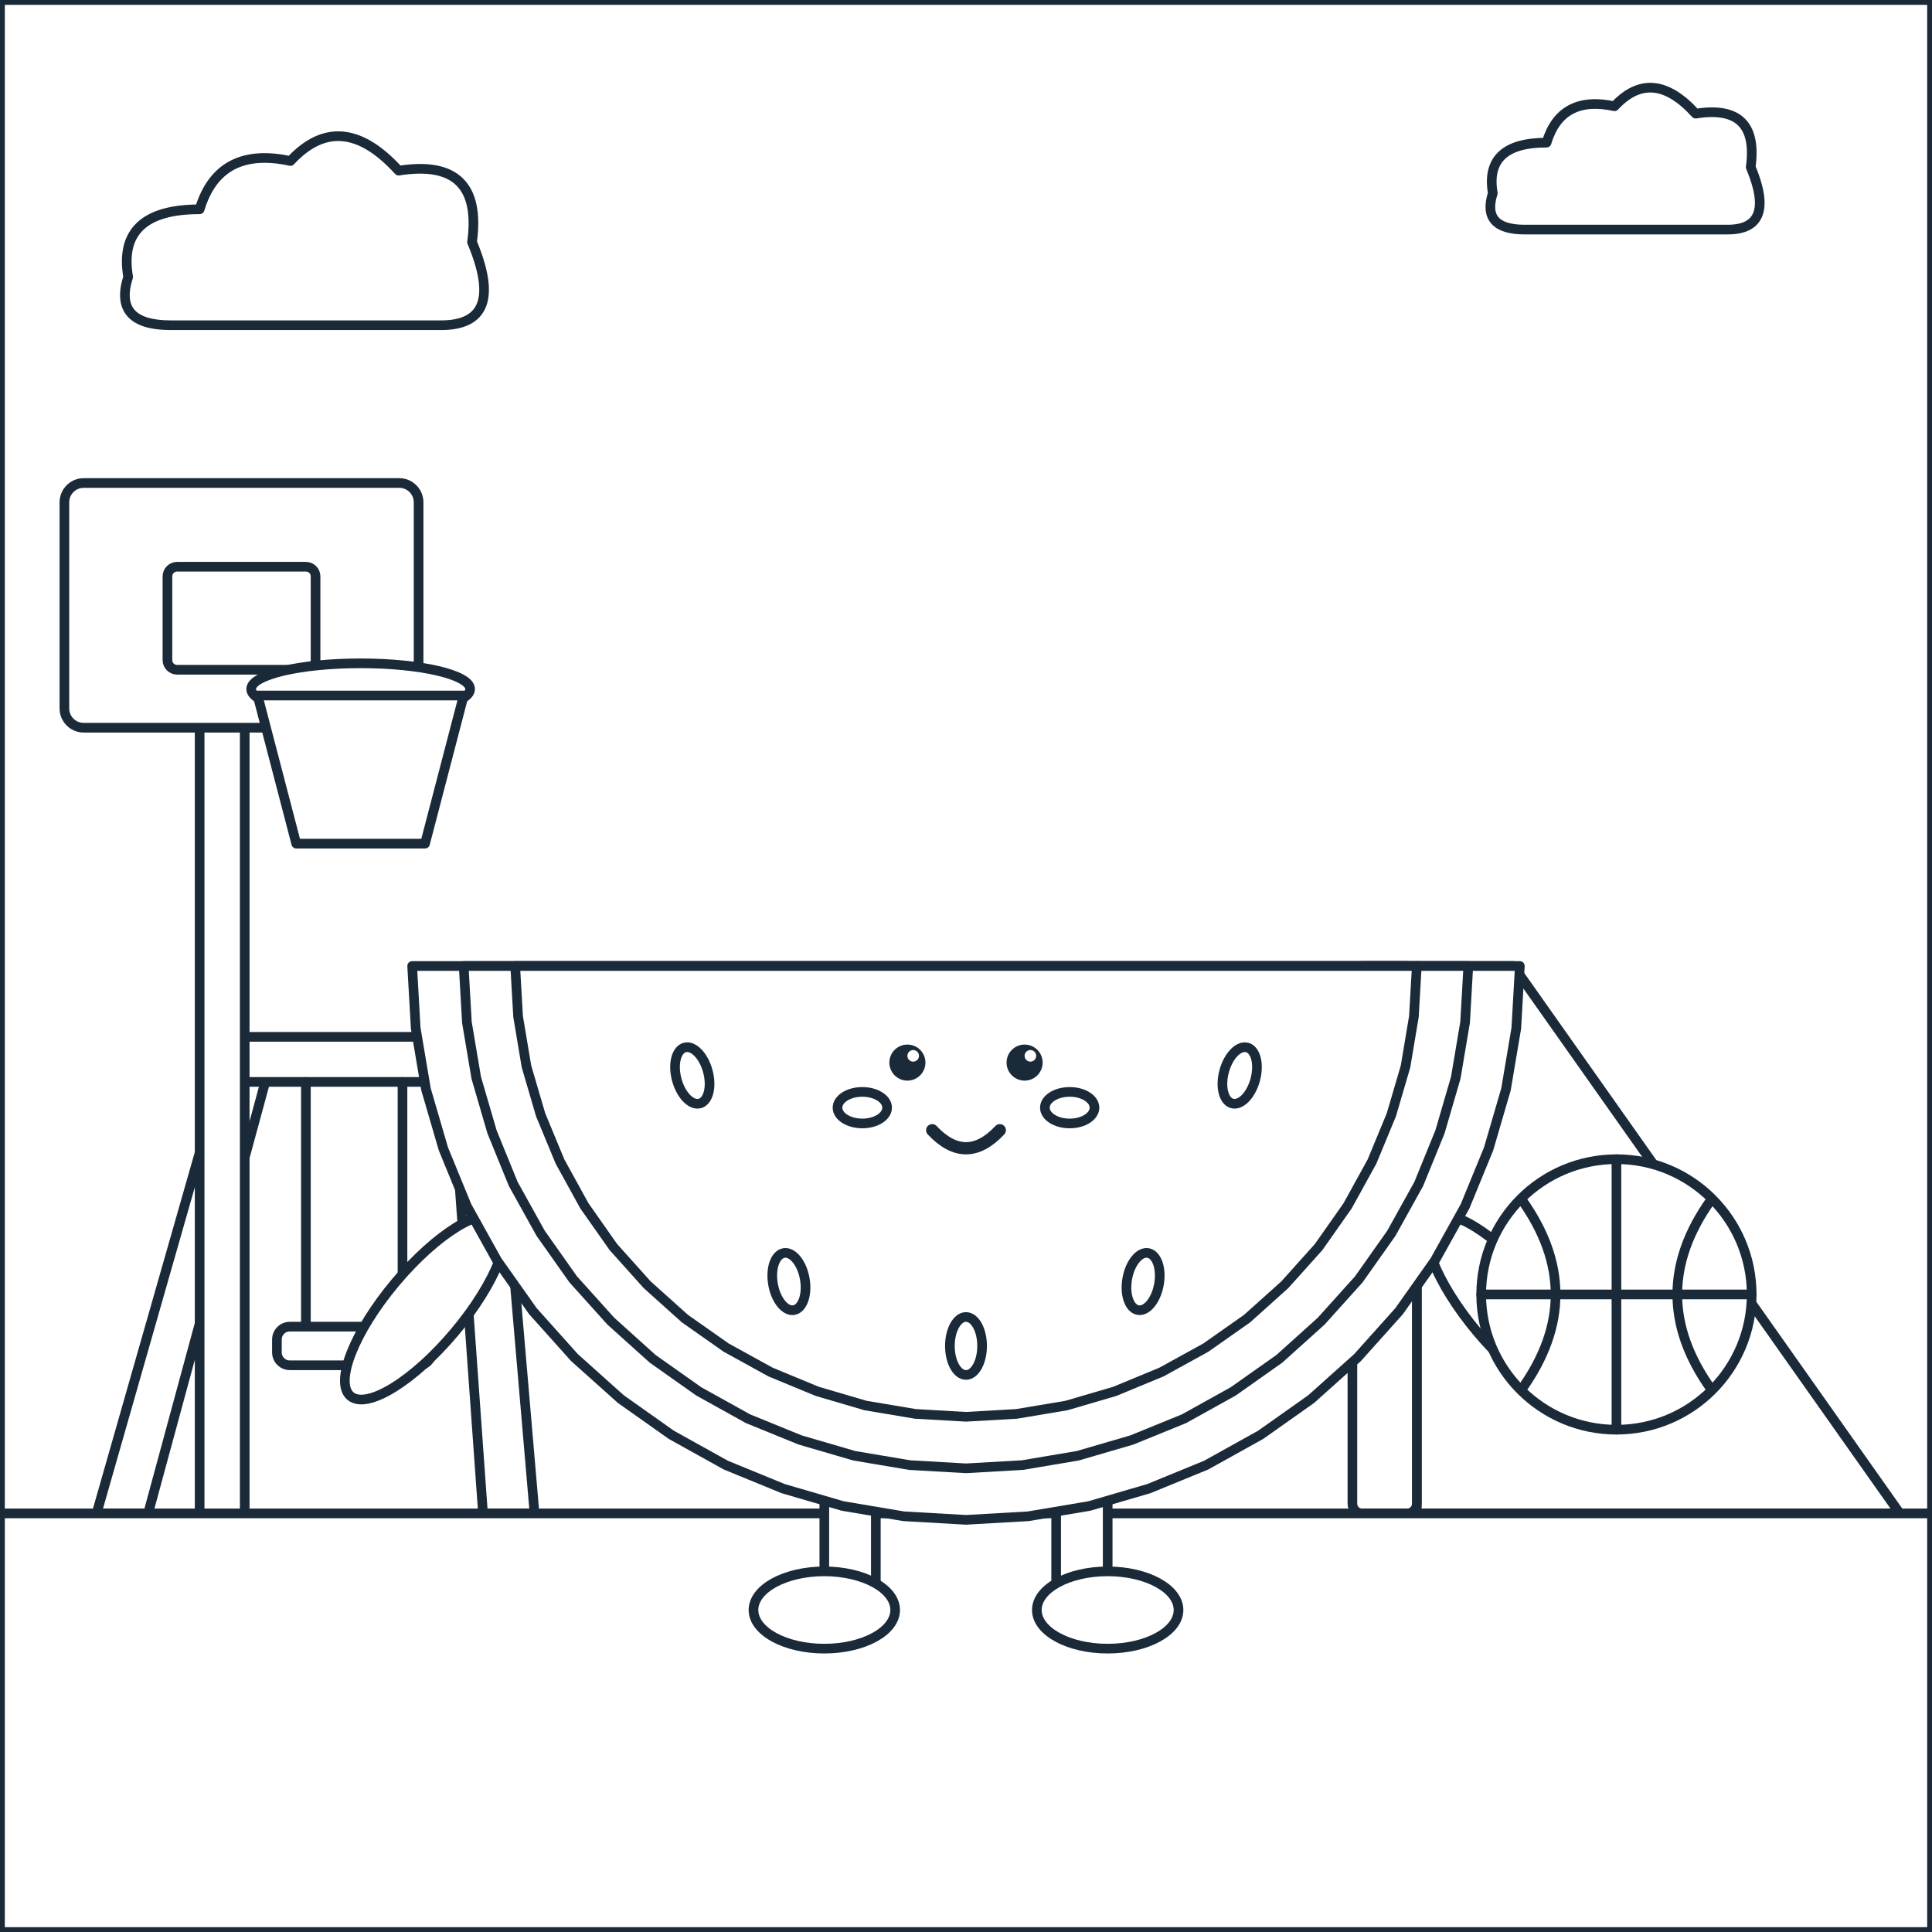
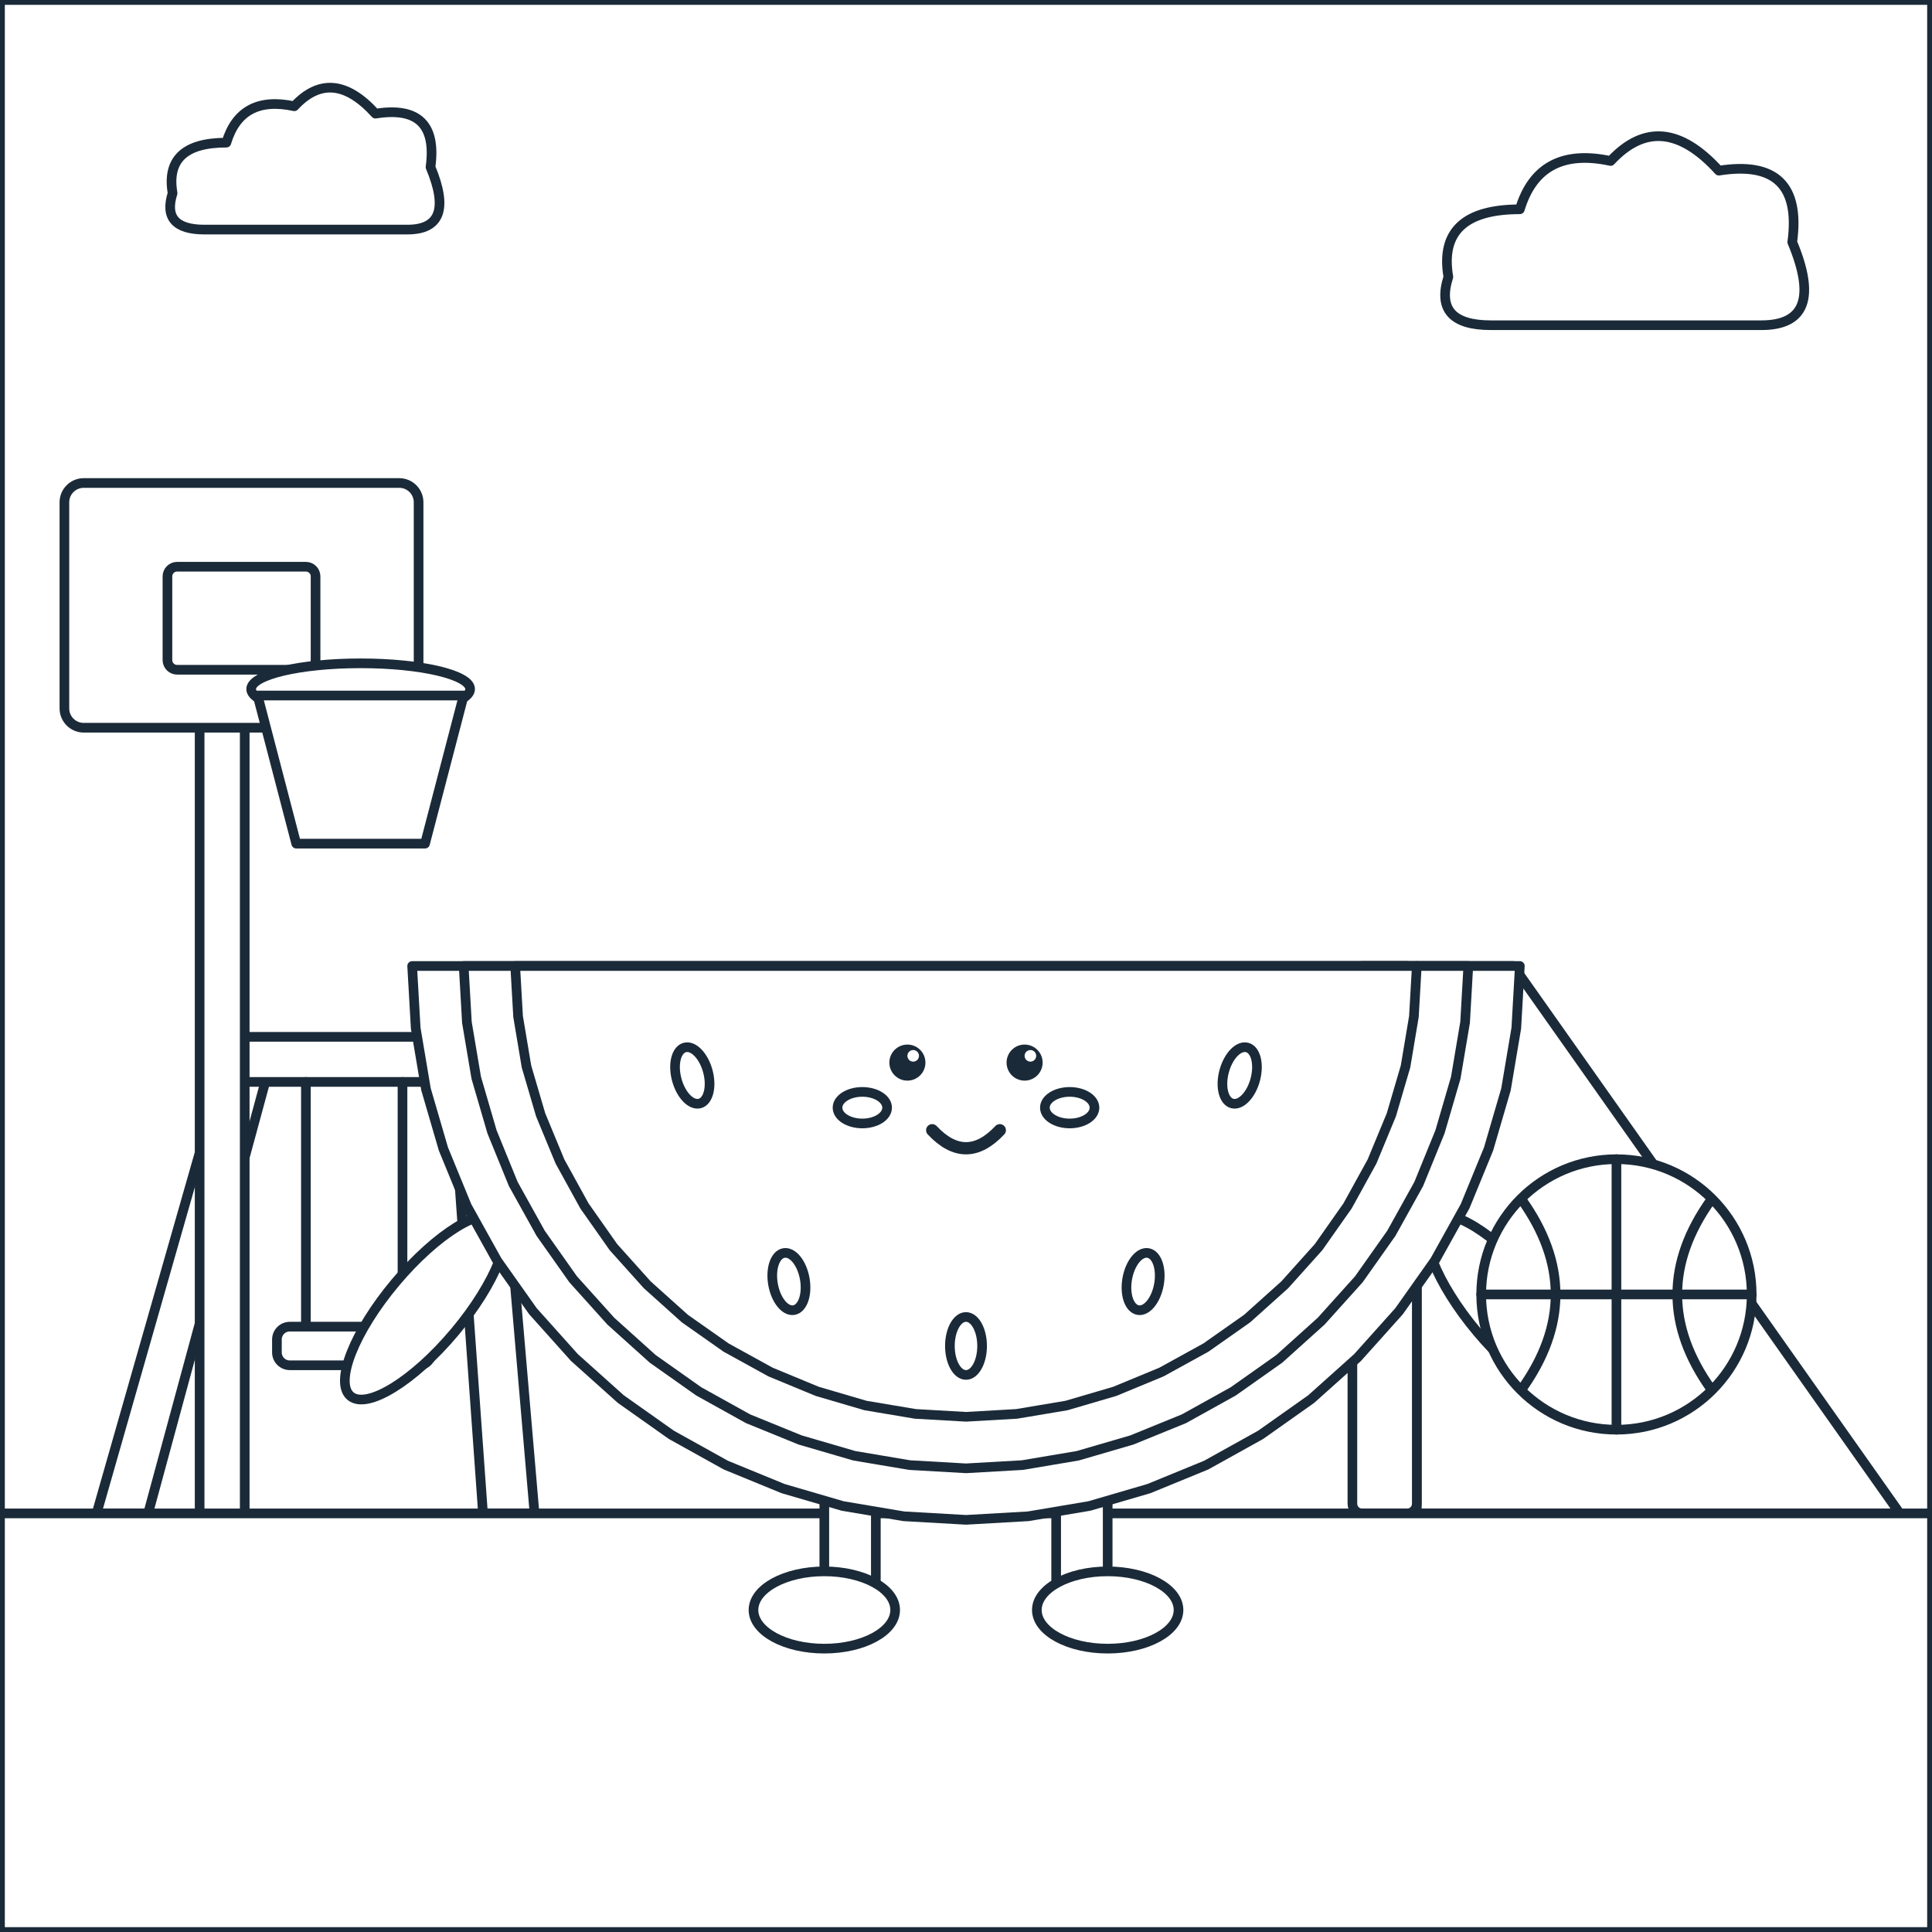
<svg xmlns="http://www.w3.org/2000/svg" viewBox="0 0 600 600" data-picture="dua-hau-the-thao--bong-ro">
  <g class="scene-back">
    <rect x="0" y="0" width="600" height="600" rx="0" id="r-nen-troi" data-region="nen-troi" class="region" fill="#FFFFFF" stroke="#1B2A38" stroke-width="3" stroke-linejoin="round" />
-     <path d="M 53 101 Q 35 101 39.8 86 Q 36.2 65 62 65 Q 68 45.2 90.2 50 Q 105.8 33.2 123.8 53 Q 150.2 48.8 146.6 75.2 Q 157.4 101 137 101 Z" id="r-may-1" data-region="may-1" class="region" fill="#FFFFFF" stroke="#1B2A38" stroke-width="3" stroke-linejoin="round" />
-     <path d="M 473.5 71.3 Q 460 71.3 463.6 60 Q 460.9 44.3 480.3 44.3 Q 484.8 29.4 501.4 33 Q 513.1 20.4 526.6 35.3 Q 546.4 32.1 543.7 51.9 Q 551.8 71.3 536.5 71.3 Z" id="r-may-2" data-region="may-2" class="region" fill="#FFFFFF" stroke="#1B2A38" stroke-width="3" stroke-linejoin="round" />
+     <path d="M 463 101 Q 445 101 449.8 86 Q 446.2 65 472 65 Q 478 45.2 500.2 50 Q 515.8 33.2 533.8 53 Q 560.2 48.8 556.6 75.2 Q 567.4 101 547 101 Z" id="r-may-1" data-region="may-1" class="region" fill="#FFFFFF" stroke="#1B2A38" stroke-width="3" stroke-linejoin="round" />
+     <path d="M 63.5 71.3 Q 50 71.3 53.6 60 Q 50.9 44.3 70.3 44.3 Q 74.8 29.4 91.4 33 Q 103.1 20.4 116.6 35.3 Q 136.4 32.1 133.7 51.9 Q 141.8 71.3 126.5 71.3 Z" id="r-may-2" data-region="may-2" class="region" fill="#FFFFFF" stroke="#1B2A38" stroke-width="3" stroke-linejoin="round" />
    <polygon points="440,470 440,300 470,300 590,470" id="r-cau-truot" data-region="cau-truot" class="region" fill="#FFFFFF" stroke="#1B2A38" stroke-width="3" stroke-linejoin="round" />
    <rect x="420" y="300" width="20" height="170" rx="3" id="r-thang-cau-truot" data-region="thang-cau-truot" class="region" fill="#FFFFFF" stroke="#1B2A38" stroke-width="3" stroke-linejoin="round" />
    <polygon points="30,470 70,330 84,330 46,470" id="r-khung-xich-du-trai" data-region="khung-xich-du-trai" class="region" fill="#FFFFFF" stroke="#1B2A38" stroke-width="3" stroke-linejoin="round" />
    <polygon points="150,470 140,330 154,330 166,470" id="r-khung-xich-du-phai" data-region="khung-xich-du-phai" class="region" fill="#FFFFFF" stroke="#1B2A38" stroke-width="3" stroke-linejoin="round" />
    <rect x="64" y="322" width="96" height="14" rx="5" id="r-xa-xich-du" data-region="xa-xich-du" class="region" fill="#FFFFFF" stroke="#1B2A38" stroke-width="3" stroke-linejoin="round" />
    <g class="deco" pointer-events="none">
      <path d="M 95 336 L 95 414 M 125 336 L 125 414" fill="none" stroke="#1B2A38" stroke-width="3" stroke-linecap="round" stroke-linejoin="round" />
    </g>
    <rect x="86" y="412" width="48" height="12" rx="4" id="r-ghe-xich-du" data-region="ghe-xich-du" class="region" fill="#FFFFFF" stroke="#1B2A38" stroke-width="3" stroke-linejoin="round" />
    <rect x="62" y="200" width="14" height="280" rx="4" id="r-cot-bong-ro" data-region="cot-bong-ro" class="region" fill="#FFFFFF" stroke="#1B2A38" stroke-width="3" stroke-linejoin="round" />
    <rect x="20" y="150" width="110" height="76" rx="6" id="r-bang-bong-ro" data-region="bang-bong-ro" class="region" fill="#FFFFFF" stroke="#1B2A38" stroke-width="3" stroke-linejoin="round" />
    <rect x="52" y="176" width="46" height="32" rx="3" id="r-o-bang" data-region="o-bang" class="region" fill="#FFFFFF" stroke="#1B2A38" stroke-width="3" stroke-linejoin="round" />
    <ellipse cx="112" cy="214" rx="34" ry="8" id="r-vong-ro" data-region="vong-ro" class="region" fill="#FFFFFF" stroke="#1B2A38" stroke-width="3" stroke-linejoin="round" />
    <polygon points="80,216 144,216 132,262 92,262" id="r-luoi-ro" data-region="luoi-ro" class="region" fill="#FFFFFF" stroke="#1B2A38" stroke-width="3" stroke-linejoin="round" />
    <rect x="0" y="470" width="600" height="130" rx="0" id="r-nen-dat" data-region="nen-dat" class="region" fill="#FFFFFF" stroke="#1B2A38" stroke-width="3" stroke-linejoin="round" />
  </g>
  <g id="subject" class="subject anim-float">
    <ellipse cx="132" cy="406" rx="12" ry="36" transform="rotate(40 132 406)" id="r-tay-trai" data-region="tay-trai" class="region" fill="#FFFFFF" stroke="#1B2A38" stroke-width="3" stroke-linejoin="round" />
    <ellipse cx="468" cy="406" rx="12" ry="36" transform="rotate(-40 468 406)" id="r-tay-phai" data-region="tay-phai" class="region" fill="#FFFFFF" stroke="#1B2A38" stroke-width="3" stroke-linejoin="round" />
    <rect x="256" y="452" width="16" height="46" rx="7" id="r-chan-trai" data-region="chan-trai" class="region" fill="#FFFFFF" stroke="#1B2A38" stroke-width="3" stroke-linejoin="round" />
    <rect x="328" y="452" width="16" height="46" rx="7" id="r-chan-phai" data-region="chan-phai" class="region" fill="#FFFFFF" stroke="#1B2A38" stroke-width="3" stroke-linejoin="round" />
    <ellipse cx="256" cy="500" rx="22" ry="12" id="r-giay-trai" data-region="giay-trai" class="region" fill="#FFFFFF" stroke="#1B2A38" stroke-width="3" stroke-linejoin="round" />
    <ellipse cx="344" cy="500" rx="22" ry="12" id="r-giay-phai" data-region="giay-phai" class="region" fill="#FFFFFF" stroke="#1B2A38" stroke-width="3" stroke-linejoin="round" />
    <polygon points="472,300 470.9,319.3 467.7,338.3 462.3,356.8 455,374.6 445.6,391.5 434.5,407.2 421.6,421.6 407.2,434.5 391.5,445.6 374.6,455 356.8,462.3 338.3,467.7 319.3,470.9 300,472 280.7,470.9 261.7,467.7 243.2,462.3 225.4,455 208.5,445.6 192.8,434.5 178.4,421.6 165.5,407.2 154.4,391.5 145,374.6 137.7,356.8 132.3,338.3 129.1,319.3 128,300" id="r-vo-dua" data-region="vo-dua" class="region" fill="#FFFFFF" stroke="#1B2A38" stroke-width="3" stroke-linejoin="round" />
    <polygon points="456,300 455,317.5 452.1,334.7 447.2,351.5 440.6,367.7 432.1,383 422,397.3 410.3,410.3 397.3,422 383,432.1 367.7,440.6 351.5,447.2 334.7,452.1 317.5,455 300,456 282.5,455 265.3,452.1 248.5,447.2 232.3,440.6 217,432.1 202.7,422 189.7,410.3 178,397.3 167.9,383 159.4,367.7 152.8,351.5 147.9,334.7 145,317.5 144,300" id="r-cui-dua" data-region="cui-dua" class="region" fill="#FFFFFF" stroke="#1B2A38" stroke-width="3" stroke-linejoin="round" />
    <polygon points="440,300 439.1,315.7 436.5,331.2 432.1,346.2 426.1,360.7 418.5,374.5 409.5,387.3 399,399 387.3,409.5 374.5,418.5 360.7,426.1 346.2,432.1 331.2,436.5 315.7,439.1 300,440 284.3,439.1 268.8,436.5 253.8,432.1 239.3,426.1 225.5,418.5 212.7,409.5 201,399 190.5,387.3 181.5,374.5 173.9,360.7 167.9,346.2 163.5,331.2 160.9,315.7 160,300" id="r-ruot-dua" data-region="ruot-dua" class="region" fill="#FFFFFF" stroke="#1B2A38" stroke-width="3" stroke-linejoin="round" />
    <ellipse cx="215" cy="334" rx="5" ry="9" transform="rotate(-15 215 334)" id="r-hat-1" data-region="hat-1" class="region" fill="#FFFFFF" stroke="#1B2A38" stroke-width="3" stroke-linejoin="round" />
    <ellipse cx="385" cy="334" rx="5" ry="9" transform="rotate(15 385 334)" id="r-hat-2" data-region="hat-2" class="region" fill="#FFFFFF" stroke="#1B2A38" stroke-width="3" stroke-linejoin="round" />
    <ellipse cx="245" cy="398" rx="5" ry="9" transform="rotate(-10 245 398)" id="r-hat-3" data-region="hat-3" class="region" fill="#FFFFFF" stroke="#1B2A38" stroke-width="3" stroke-linejoin="round" />
    <ellipse cx="355" cy="398" rx="5" ry="9" transform="rotate(10 355 398)" id="r-hat-4" data-region="hat-4" class="region" fill="#FFFFFF" stroke="#1B2A38" stroke-width="3" stroke-linejoin="round" />
    <ellipse cx="300" cy="418" rx="5" ry="9" id="r-hat-5" data-region="hat-5" class="region" fill="#FFFFFF" stroke="#1B2A38" stroke-width="3" stroke-linejoin="round" />
    <g class="deco" pointer-events="none">
      <circle cx="281.8" cy="330" r="5.6" fill="#1B2A38" />
    </g>
    <g class="deco" pointer-events="none">
      <circle cx="318.2" cy="330" r="5.6" fill="#1B2A38" />
    </g>
    <g class="deco" pointer-events="none">
      <circle cx="283.6" cy="327.9" r="1.8" fill="#FFFFFF" />
    </g>
    <g class="deco" pointer-events="none">
      <circle cx="320" cy="327.9" r="1.8" fill="#FFFFFF" />
    </g>
    <ellipse cx="267.8" cy="344" rx="7.7" ry="4.9" id="r-ma-trai" data-region="ma-trai" class="region" fill="#FFFFFF" stroke="#1B2A38" stroke-width="3" stroke-linejoin="round" />
    <ellipse cx="332.2" cy="344" rx="7.7" ry="4.9" id="r-ma-phai" data-region="ma-phai" class="region" fill="#FFFFFF" stroke="#1B2A38" stroke-width="3" stroke-linejoin="round" />
    <g class="deco" pointer-events="none">
      <path d="M 289.5 351 Q 300 362.2 310.5 351" fill="none" stroke="#1B2A38" stroke-width="3.8" stroke-linecap="round" stroke-linejoin="round" />
    </g>
    <ellipse cx="502" cy="402" rx="42" ry="42" id="r-bong-ro" data-region="bong-ro" class="region" fill="#FFFFFF" stroke="#1B2A38" stroke-width="3" stroke-linejoin="round" />
    <g class="deco" pointer-events="none">
      <path d="M 460 402 L 544 402 M 502 360 L 502 444 M 472.6 372.6 Q 493.6 402 472.6 431.4 M 531.4 372.6 Q 510.4 402 531.4 431.4" fill="none" stroke="#1B2A38" stroke-width="3" stroke-linecap="round" stroke-linejoin="round" />
    </g>
  </g>
  <g class="scene-front">

</g>
</svg>
